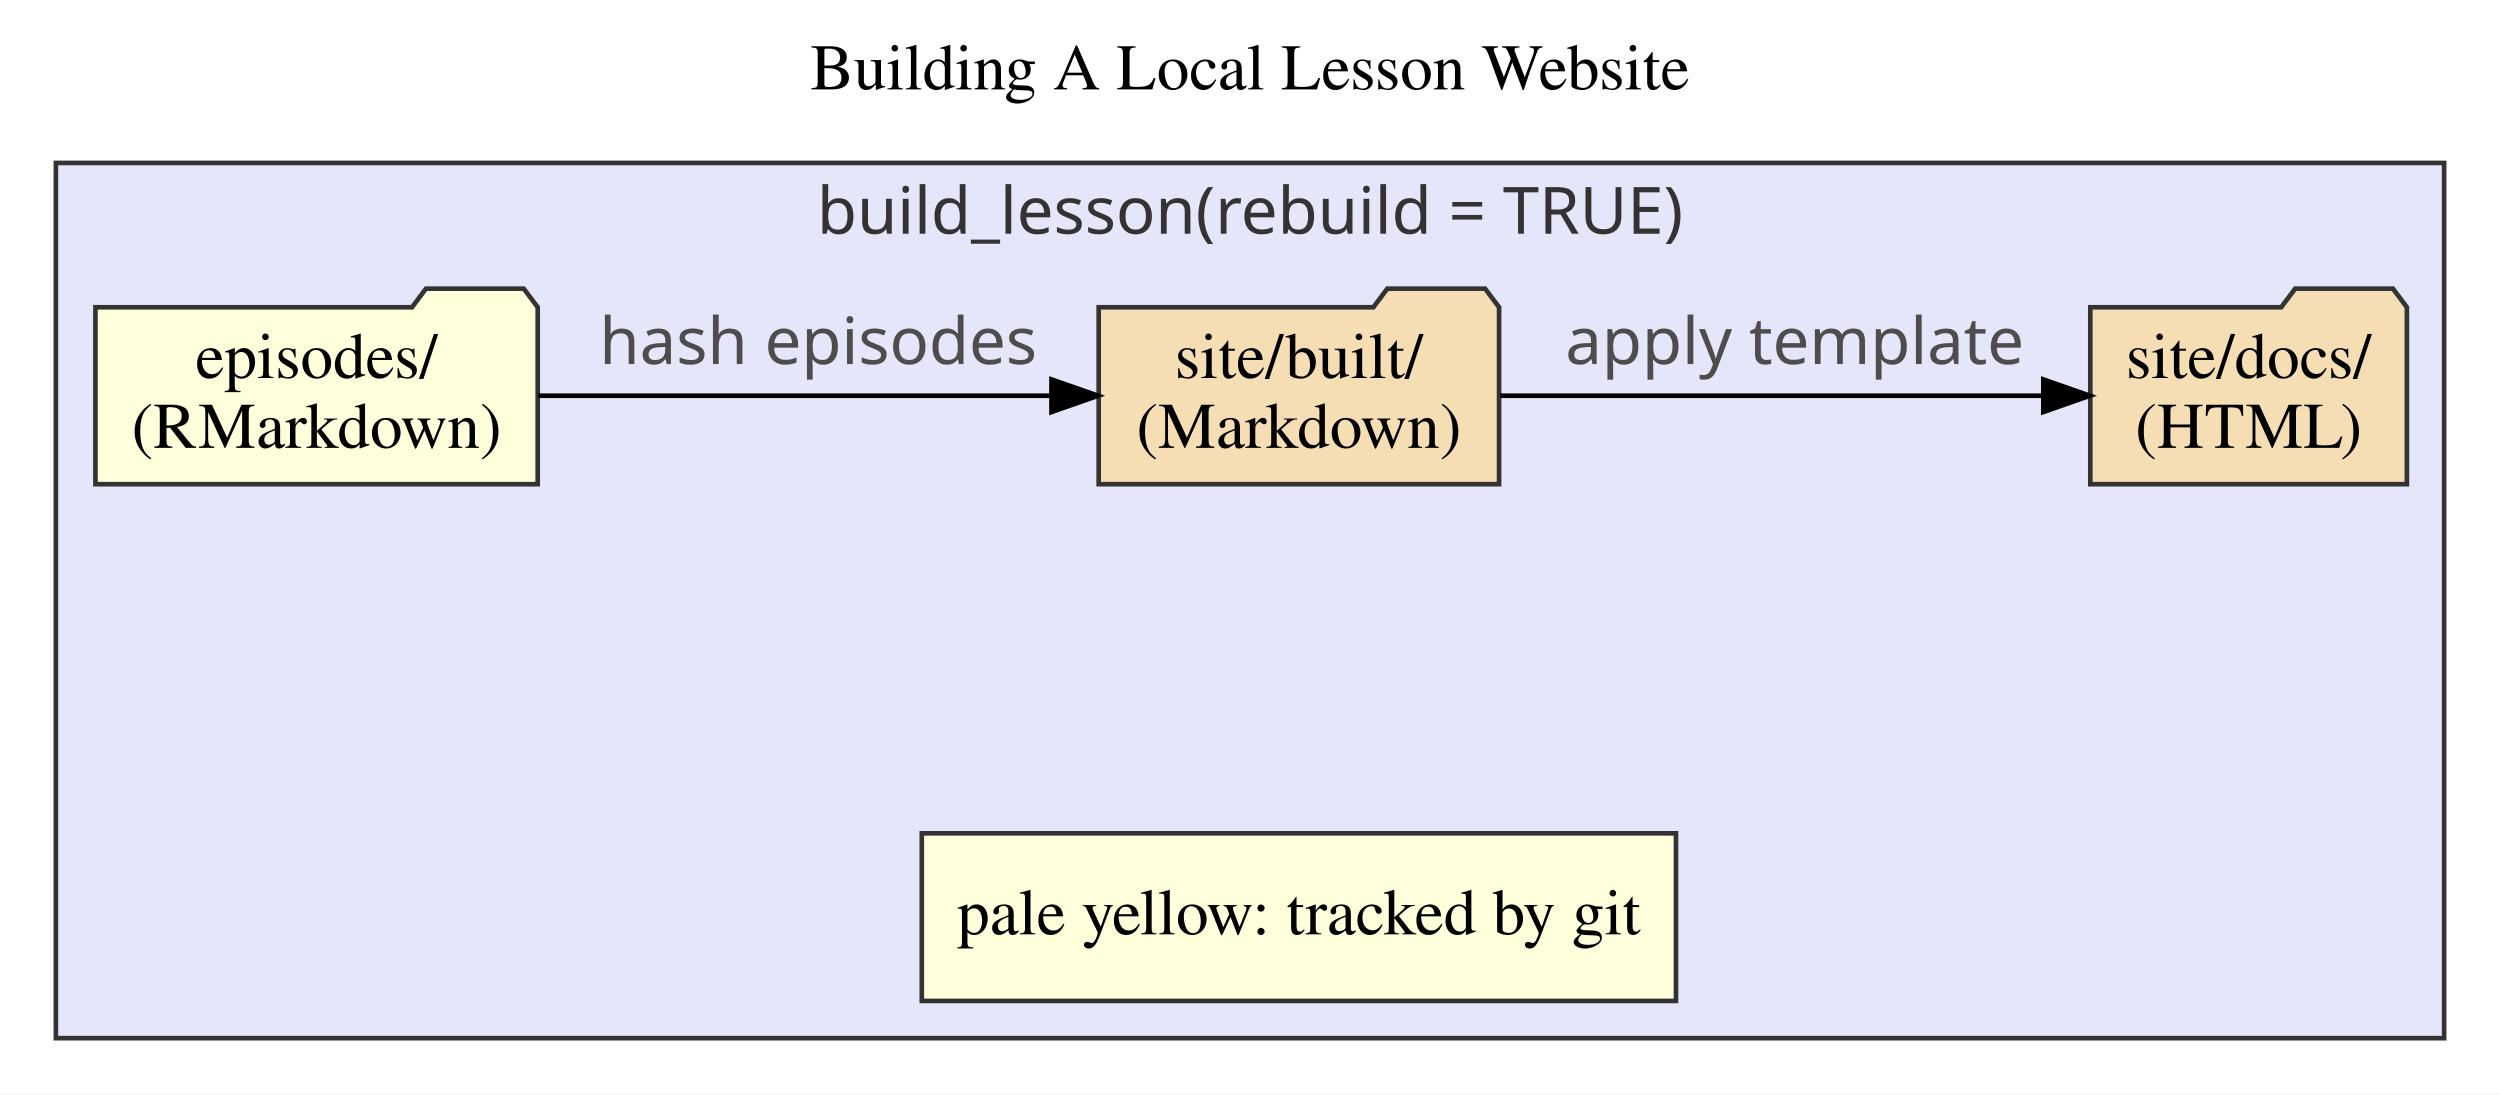
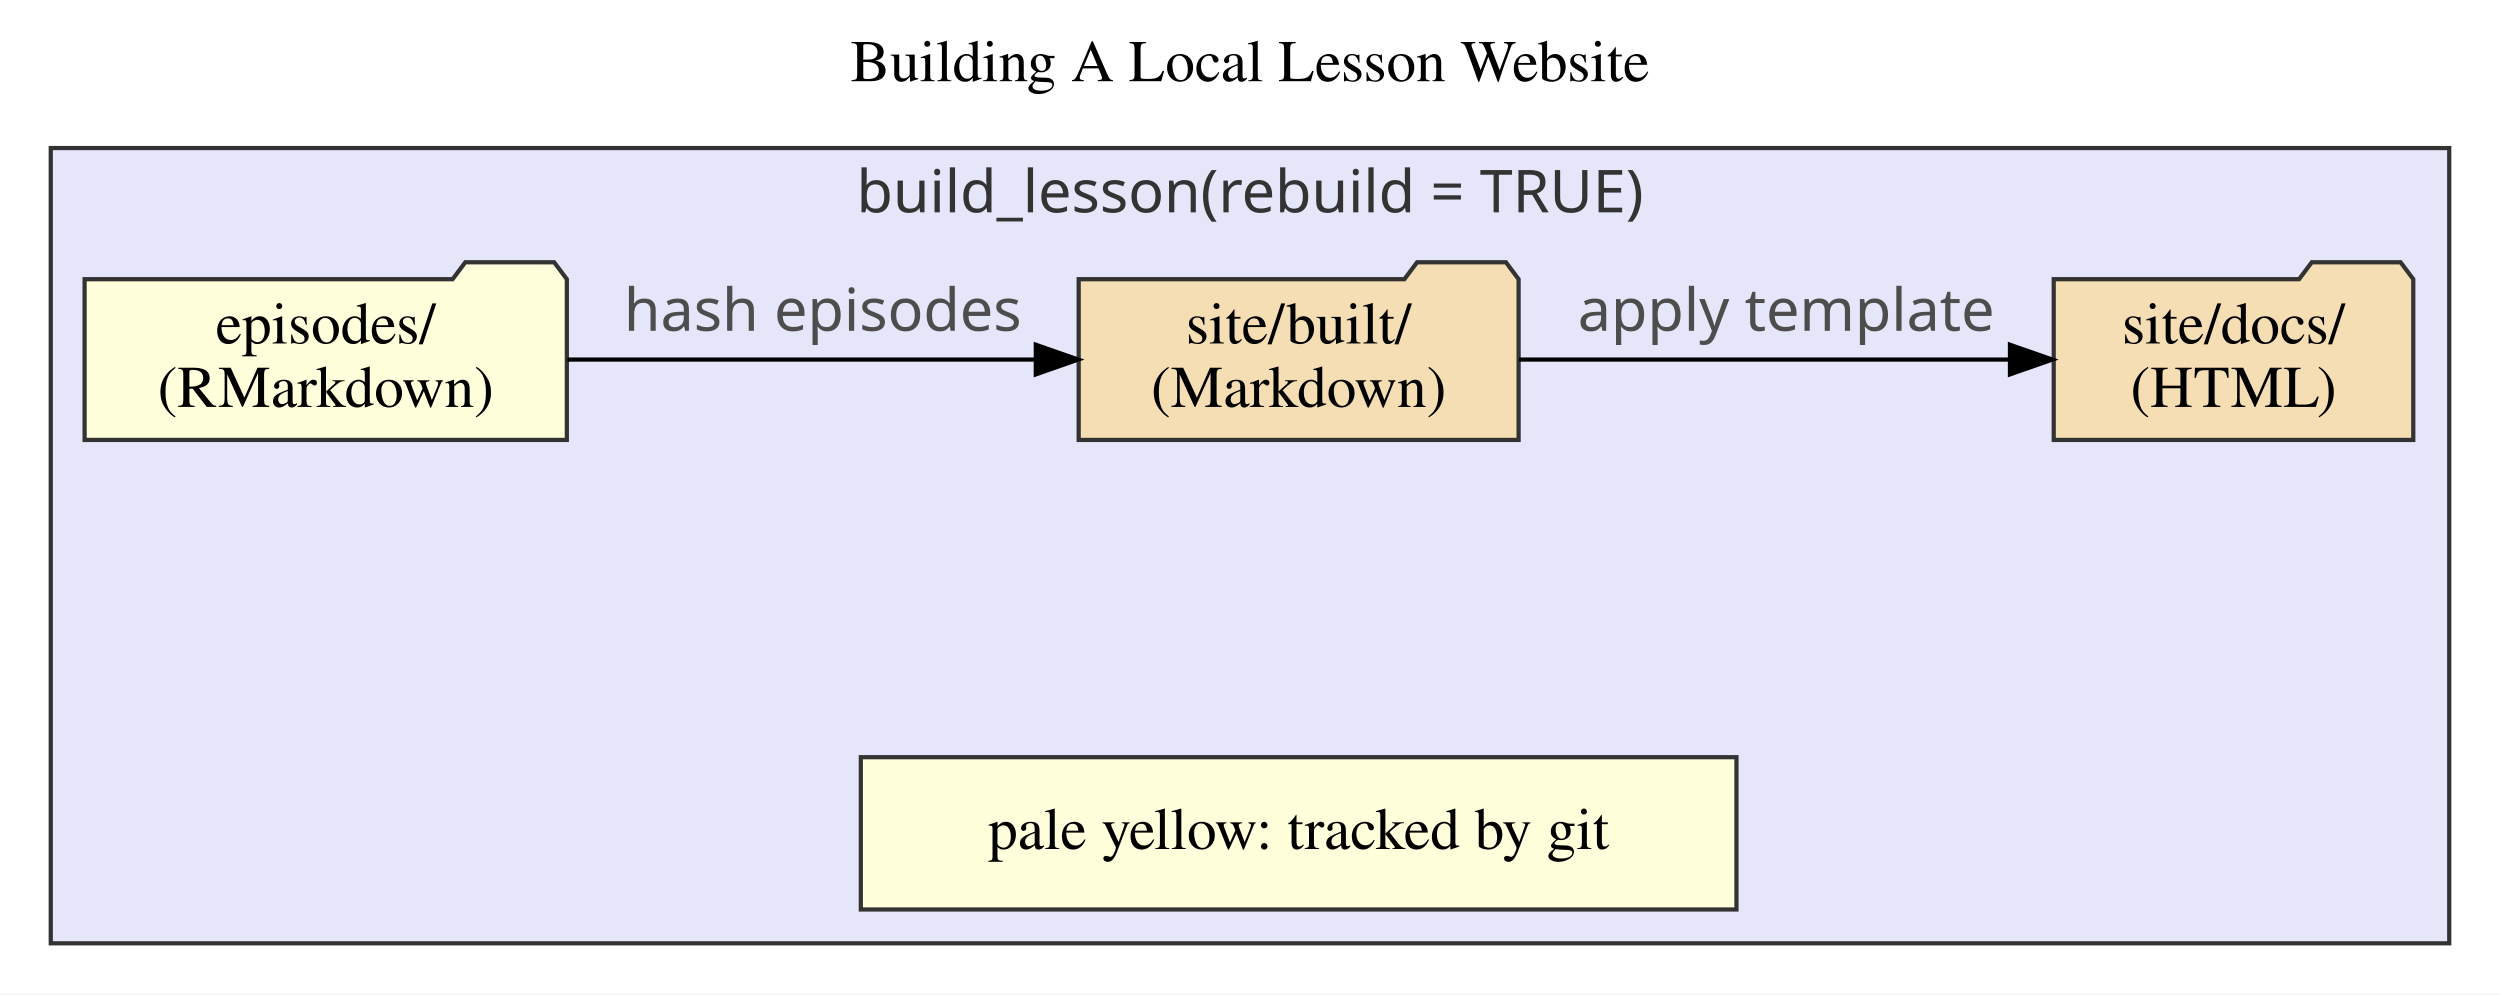
- <svg xmlns="http://www.w3.org/2000/svg" width="537pt" height="235pt" viewBox="0.00 0.00 537.00 235.00">
+ <svg xmlns="http://www.w3.org/2000/svg" width="591pt" height="235pt" viewBox="0.00 0.00 591.00 235.00">
  <g id="graph0" class="graph" transform="scale(1 1) rotate(0) translate(4 231)">
-     <polygon fill="#ffffff" stroke="transparent" points="-4,4 -4,-231 533,-231 533,4 -4,4" />
-     <text text-anchor="middle" x="264.5" y="-211.8" font-family="Times,serif" font-size="14.00" fill="#000000">Building A Local Lesson Website</text>
+     <polygon fill="#ffffff" stroke="transparent" points="-4,4 -4,-231 587,-231 587,4 -4,4" />
+     <text text-anchor="middle" x="291.5" y="-211.8" font-family="Times,serif" font-size="14.00" fill="#000000">Building A Local Lesson Website</text>
    <g id="clust1" class="cluster">
-       <polygon fill="#e6e6fa" stroke="#333333" points="8,-8 8,-196 521,-196 521,-8 8,-8" />
-       <text text-anchor="middle" x="264.5" y="-180.8" font-family="Courrier" font-size="14.00" fill="#333333">build_lesson(rebuild = TRUE)</text>
+       <polygon fill="#e6e6fa" stroke="#333333" points="8,-8 8,-196 575,-196 575,-8 8,-8" />
+       <text text-anchor="middle" x="291.5" y="-180.8" font-family="Courrier" font-size="14.00" fill="#333333">build_lesson(rebuild = TRUE)</text>
    </g>
    <g id="node1" class="node">
-       <polygon fill="#ffffdb" stroke="#333333" points="111.5,-165 108.5,-169 87.5,-169 84.5,-165 16.5,-165 16.5,-127 111.5,-127 111.5,-165" />
-       <text text-anchor="middle" x="64" y="-149.8" font-family="Times,serif" font-size="14.00" fill="#000000">episodes/</text>
-       <text text-anchor="middle" x="64" y="-134.8" font-family="Times,serif" font-size="14.00" fill="#000000">(RMarkdown)</text>
+       <polygon fill="#ffffdb" stroke="#333333" points="130,-165 127,-169 106,-169 103,-165 16,-165 16,-127 130,-127 130,-165" />
+       <text text-anchor="middle" x="73" y="-149.8" font-family="Times,serif" font-size="14.00" fill="#000000">episodes/</text>
+       <text text-anchor="middle" x="73" y="-134.8" font-family="Times,serif" font-size="14.00" fill="#000000">(RMarkdown)</text>
    </g>
    <g id="node2" class="node">
-       <polygon fill="#f5deb3" stroke="#333333" points="318,-165 315,-169 294,-169 291,-165 232,-165 232,-127 318,-127 318,-165" />
-       <text text-anchor="middle" x="275" y="-149.8" font-family="Times,serif" font-size="14.00" fill="#000000">site/built/</text>
-       <text text-anchor="middle" x="275" y="-134.8" font-family="Times,serif" font-size="14.00" fill="#000000">(Markdown)</text>
+       <polygon fill="#f5deb3" stroke="#333333" points="355,-165 352,-169 331,-169 328,-165 251,-165 251,-127 355,-127 355,-165" />
+       <text text-anchor="middle" x="303" y="-149.8" font-family="Times,serif" font-size="14.00" fill="#000000">site/built/</text>
+       <text text-anchor="middle" x="303" y="-134.8" font-family="Times,serif" font-size="14.00" fill="#000000">(Markdown)</text>
    </g>
    <g id="edge1" class="edge">
-       <path fill="none" stroke="#000000" d="M111.616,-146C144.331,-146 187.802,-146 221.679,-146" />
-       <polygon fill="#000000" stroke="#000000" points="221.862,-149.5 231.862,-146 221.862,-142.5 221.862,-149.5" />
-       <text text-anchor="middle" x="171.75" y="-152.8" font-family="Courrier" font-size="14.00" fill="#4d4d4d">hash episodes</text>
+       <path fill="none" stroke="#000000" d="M130.149,-146C163.668,-146 206.052,-146 240.46,-146" />
+       <polygon fill="#000000" stroke="#000000" points="240.864,-149.5 250.864,-146 240.864,-142.5 240.864,-149.5" />
+       <text text-anchor="middle" x="190.5" y="-152.8" font-family="Courrier" font-size="14.00" fill="#4d4d4d">hash episodes</text>
    </g>
    <g id="node3" class="node">
-       <polygon fill="#f5deb3" stroke="#333333" points="513,-165 510,-169 489,-169 486,-165 445,-165 445,-127 513,-127 513,-165" />
-       <text text-anchor="middle" x="479" y="-149.8" font-family="Times,serif" font-size="14.00" fill="#000000">site/docs/</text>
-       <text text-anchor="middle" x="479" y="-134.8" font-family="Times,serif" font-size="14.00" fill="#000000">(HTML)</text>
+       <polygon fill="#f5deb3" stroke="#333333" points="566.5,-165 563.5,-169 542.5,-169 539.5,-165 481.5,-165 481.5,-127 566.5,-127 566.5,-165" />
+       <text text-anchor="middle" x="524" y="-149.8" font-family="Times,serif" font-size="14.00" fill="#000000">site/docs/</text>
+       <text text-anchor="middle" x="524" y="-134.8" font-family="Times,serif" font-size="14.00" fill="#000000">(HTML)</text>
    </g>
    <g id="edge2" class="edge">
-       <path fill="none" stroke="#000000" d="M318.263,-146C352.499,-146 400.127,-146 434.643,-146" />
-       <polygon fill="#000000" stroke="#000000" points="434.905,-149.5 444.905,-146 434.905,-142.5 434.905,-149.5" />
-       <text text-anchor="middle" x="381.5" y="-152.8" font-family="Courrier" font-size="14.00" fill="#4d4d4d">apply template</text>
+       <path fill="none" stroke="#000000" d="M355.094,-146C390.054,-146 435.96,-146 471.089,-146" />
+       <polygon fill="#000000" stroke="#000000" points="471.156,-149.5 481.156,-146 471.156,-142.5 471.156,-149.5" />
+       <text text-anchor="middle" x="418.25" y="-152.8" font-family="Courrier" font-size="14.00" fill="#4d4d4d">apply template</text>
    </g>
    <g id="node4" class="node">
-       <polygon fill="#ffffdb" stroke="#333333" points="356,-52 194,-52 194,-16 356,-16 356,-52" />
-       <text text-anchor="middle" x="275" y="-30.3" font-family="Times,serif" font-size="14.00" fill="#000000">pale yellow: tracked by git</text>
+       <polygon fill="#ffffdb" stroke="#333333" points="406.5,-52 199.5,-52 199.5,-16 406.5,-16 406.5,-52" />
+       <text text-anchor="middle" x="303" y="-30.3" font-family="Times,serif" font-size="14.00" fill="#000000">pale yellow: tracked by git</text>
    </g>
  </g>
</svg>
